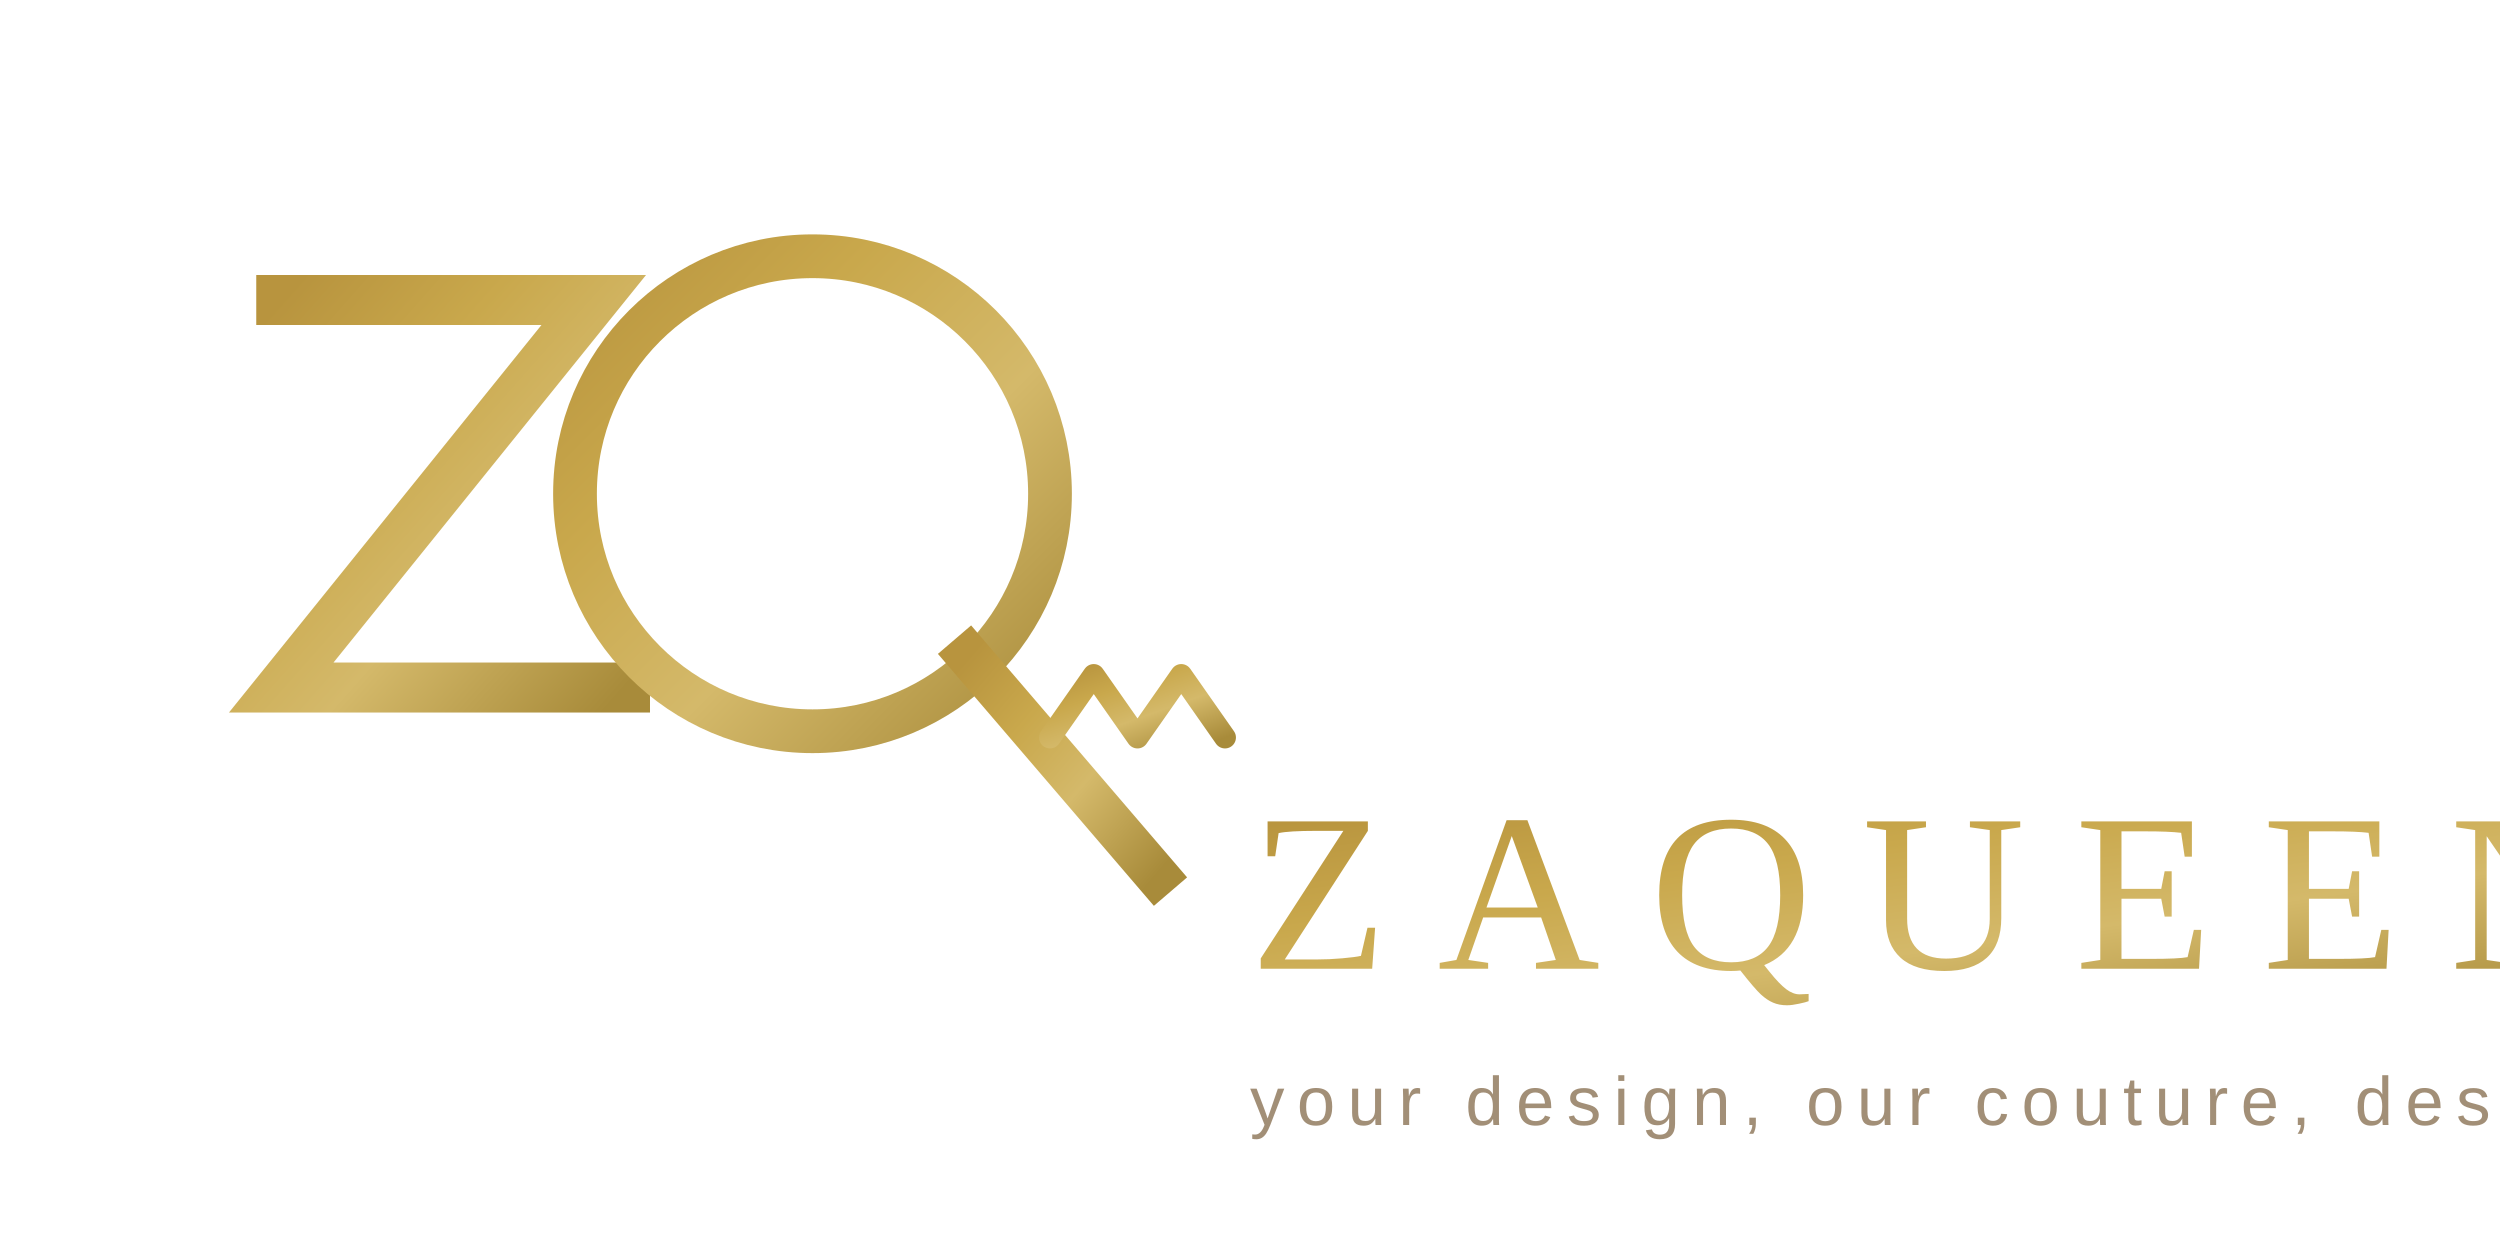
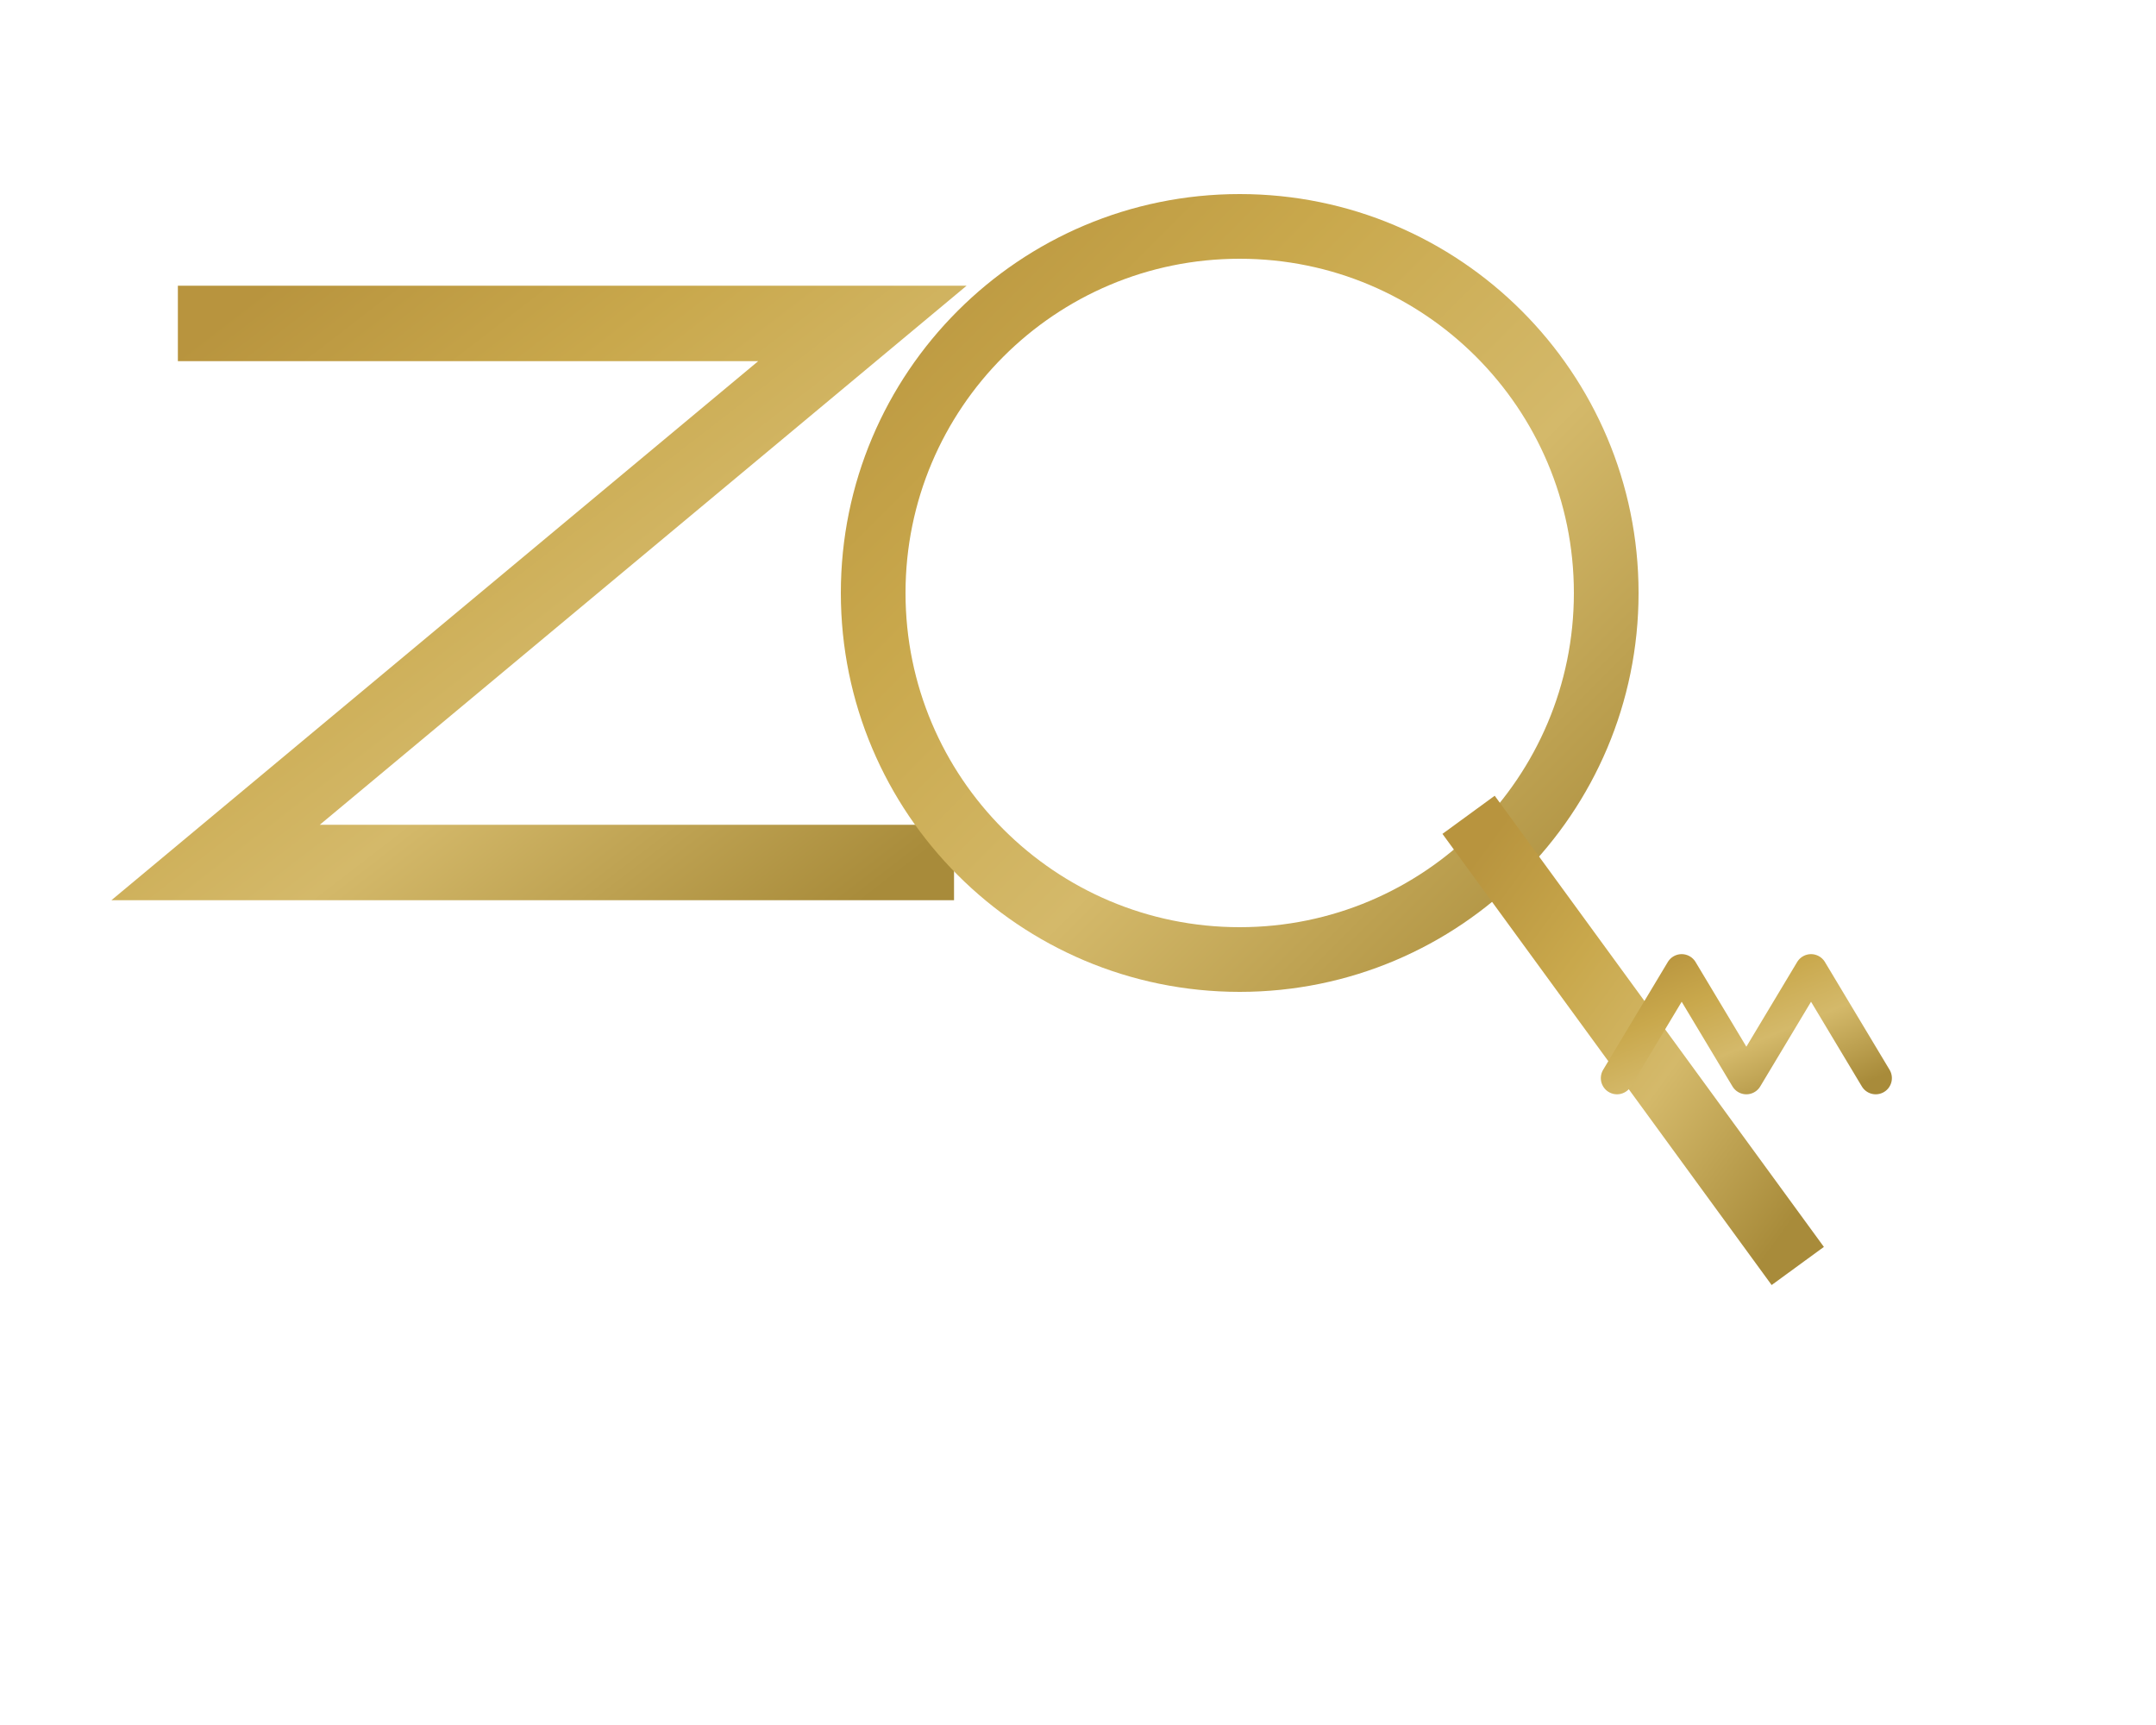
- <svg xmlns="http://www.w3.org/2000/svg" viewBox="0 0 400 200" fill="none">
+ <svg xmlns="http://www.w3.org/2000/svg" viewBox="0 0 200 160" fill="none">
  <defs>
    <linearGradient id="gold" x1="0%" y1="0%" x2="100%" y2="100%">
      <stop offset="0%" stop-color="#B8943E" />
      <stop offset="30%" stop-color="#C9A84C" />
      <stop offset="60%" stop-color="#D4B96A" />
      <stop offset="100%" stop-color="#A88B3A" />
    </linearGradient>
  </defs>
-   <path d="M45 48 L95 48 L45 110 L100 110" stroke="url(#gold)" stroke-width="8" stroke-linecap="square" stroke-linejoin="miter" fill="none" />
-   <circle cx="130" cy="79" r="38" stroke="url(#gold)" stroke-width="7" fill="none" />
-   <path d="M155 105 L185 140" stroke="url(#gold)" stroke-width="7" stroke-linecap="square" />
-   <path d="M168 118 L175 108 L182 118 L189 108 L196 118" stroke="url(#gold)" stroke-width="3.5" stroke-linecap="round" stroke-linejoin="round" fill="none" />
-   <text x="200" y="155" font-family="Georgia, 'Times New Roman', serif" font-size="36" font-weight="400" letter-spacing="8" fill="url(#gold)">ZAQUEEN</text>
-   <text x="200" y="180" font-family="Arial, Helvetica, sans-serif" font-size="11" letter-spacing="2" fill="#8B7355" opacity="0.8">your design, our couture, designed to reign</text>
+   <path d="M20 30 L80 30 L20 80 L85 80" stroke="url(#gold)" stroke-width="7" stroke-linecap="square" stroke-linejoin="miter" fill="none" />
+   <circle cx="115" cy="55" r="34" stroke="url(#gold)" stroke-width="6" fill="none" />
+   <path d="M138 78 L165 115" stroke="url(#gold)" stroke-width="6" stroke-linecap="square" />
+   <path d="M150 100 L156 90 L162 100 L168 90 L174 100" stroke="url(#gold)" stroke-width="3" stroke-linecap="round" stroke-linejoin="round" fill="none" />
</svg>
